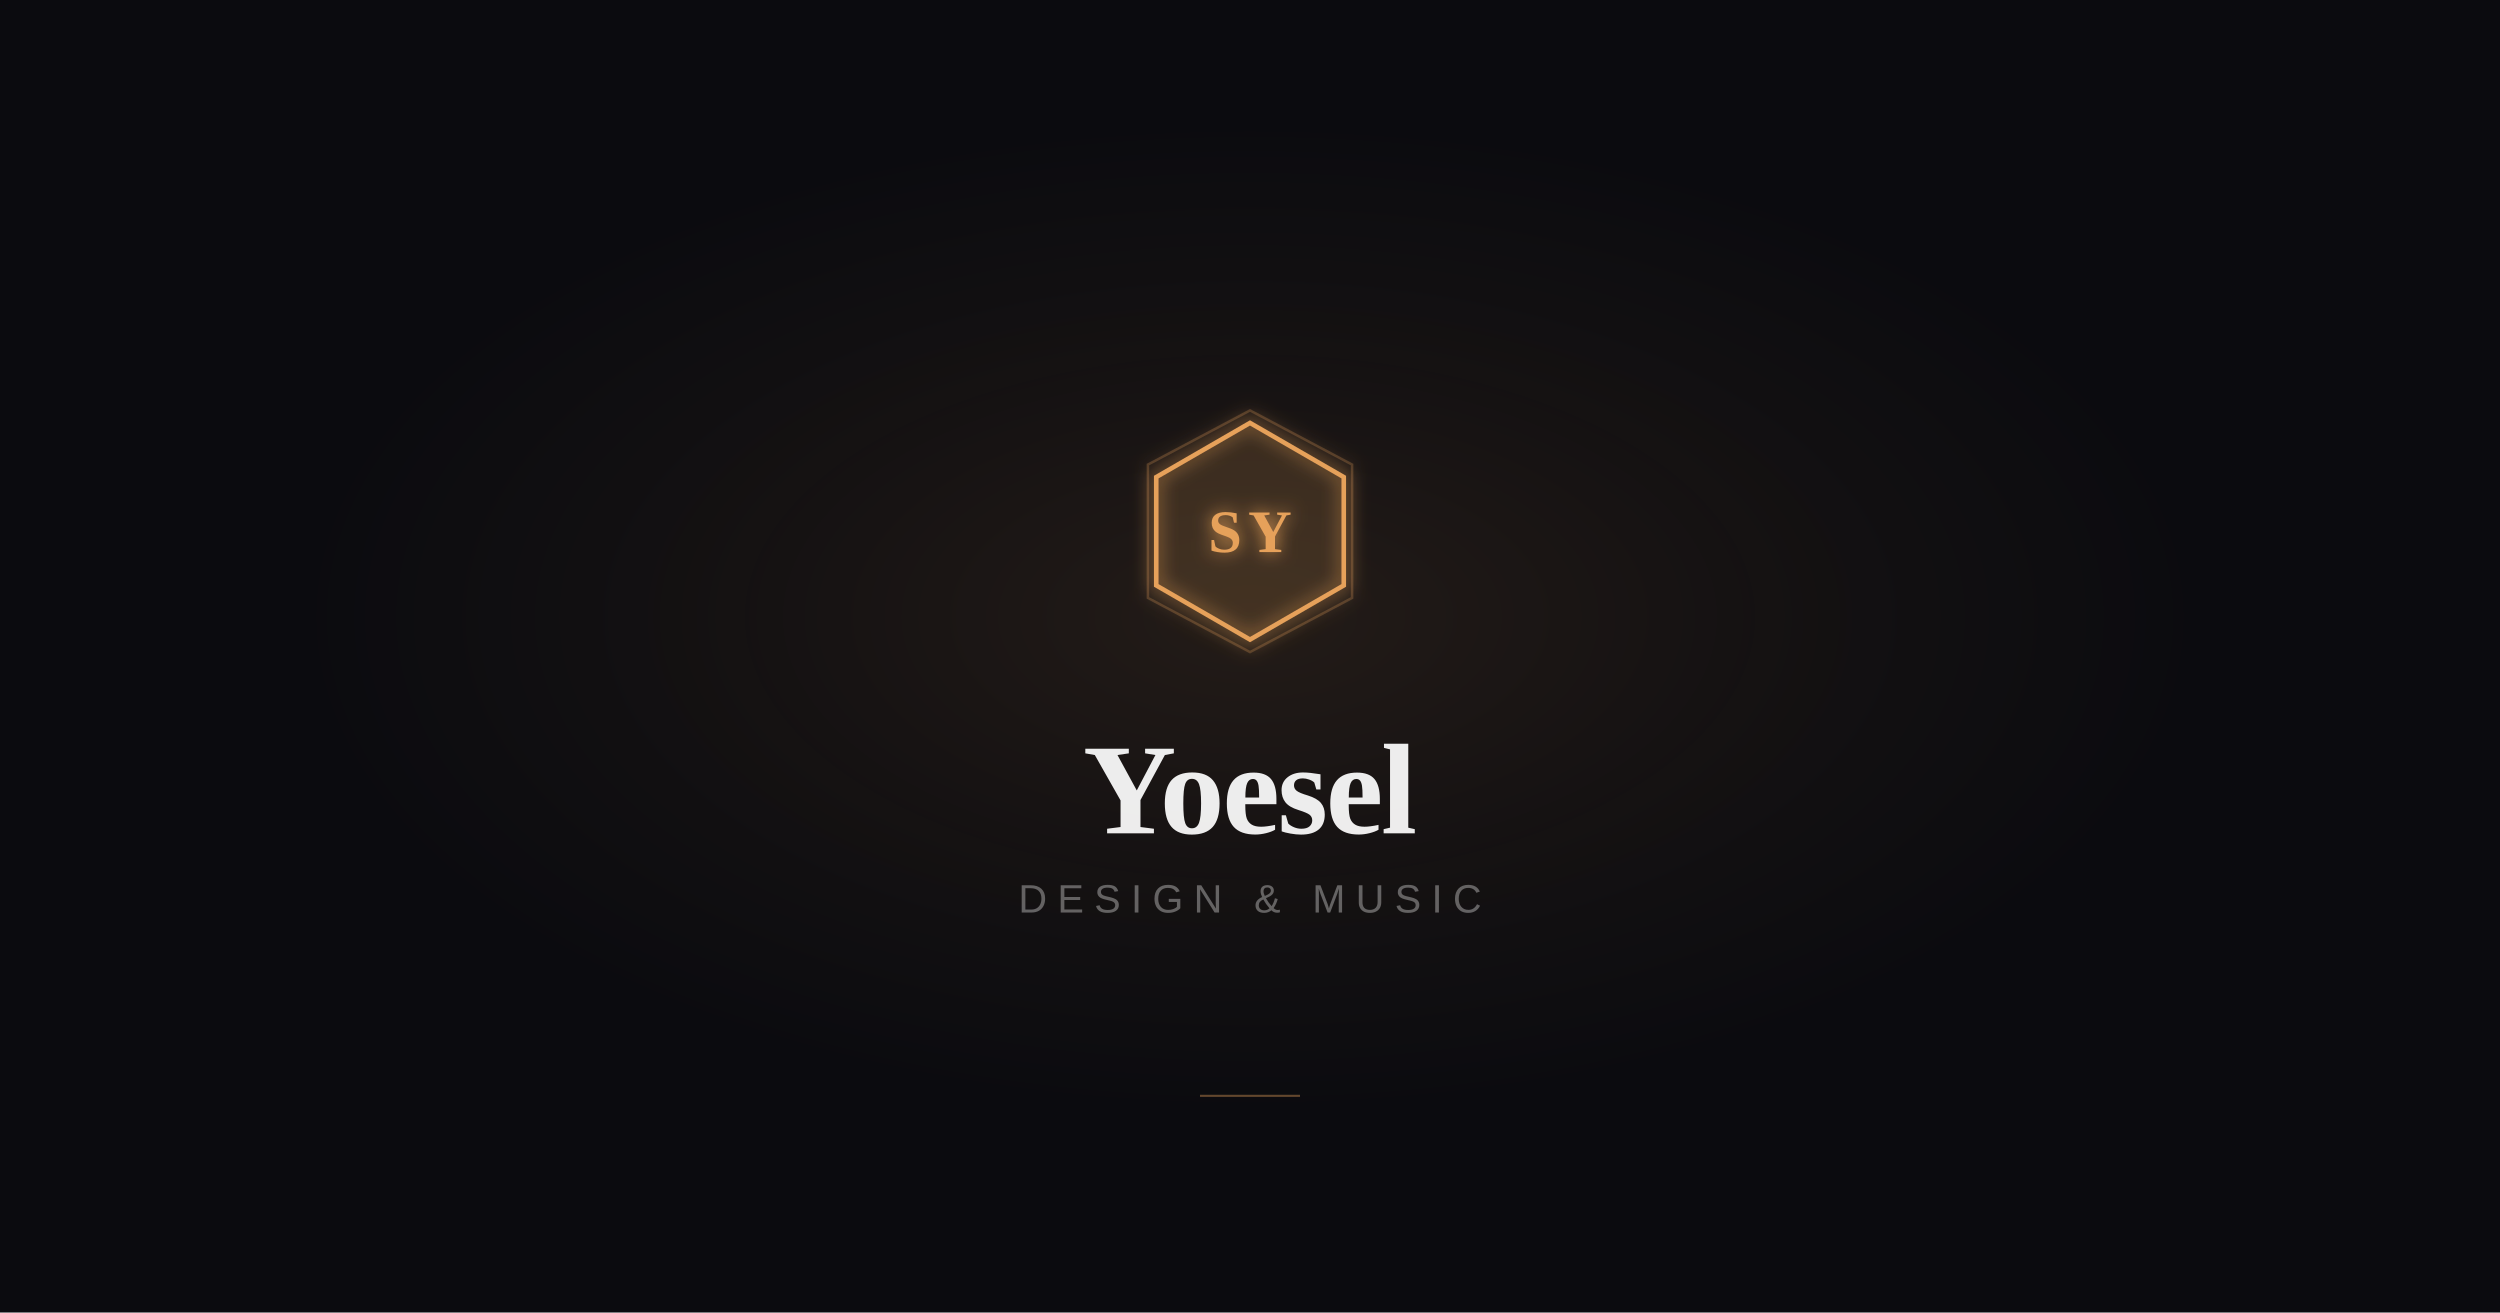
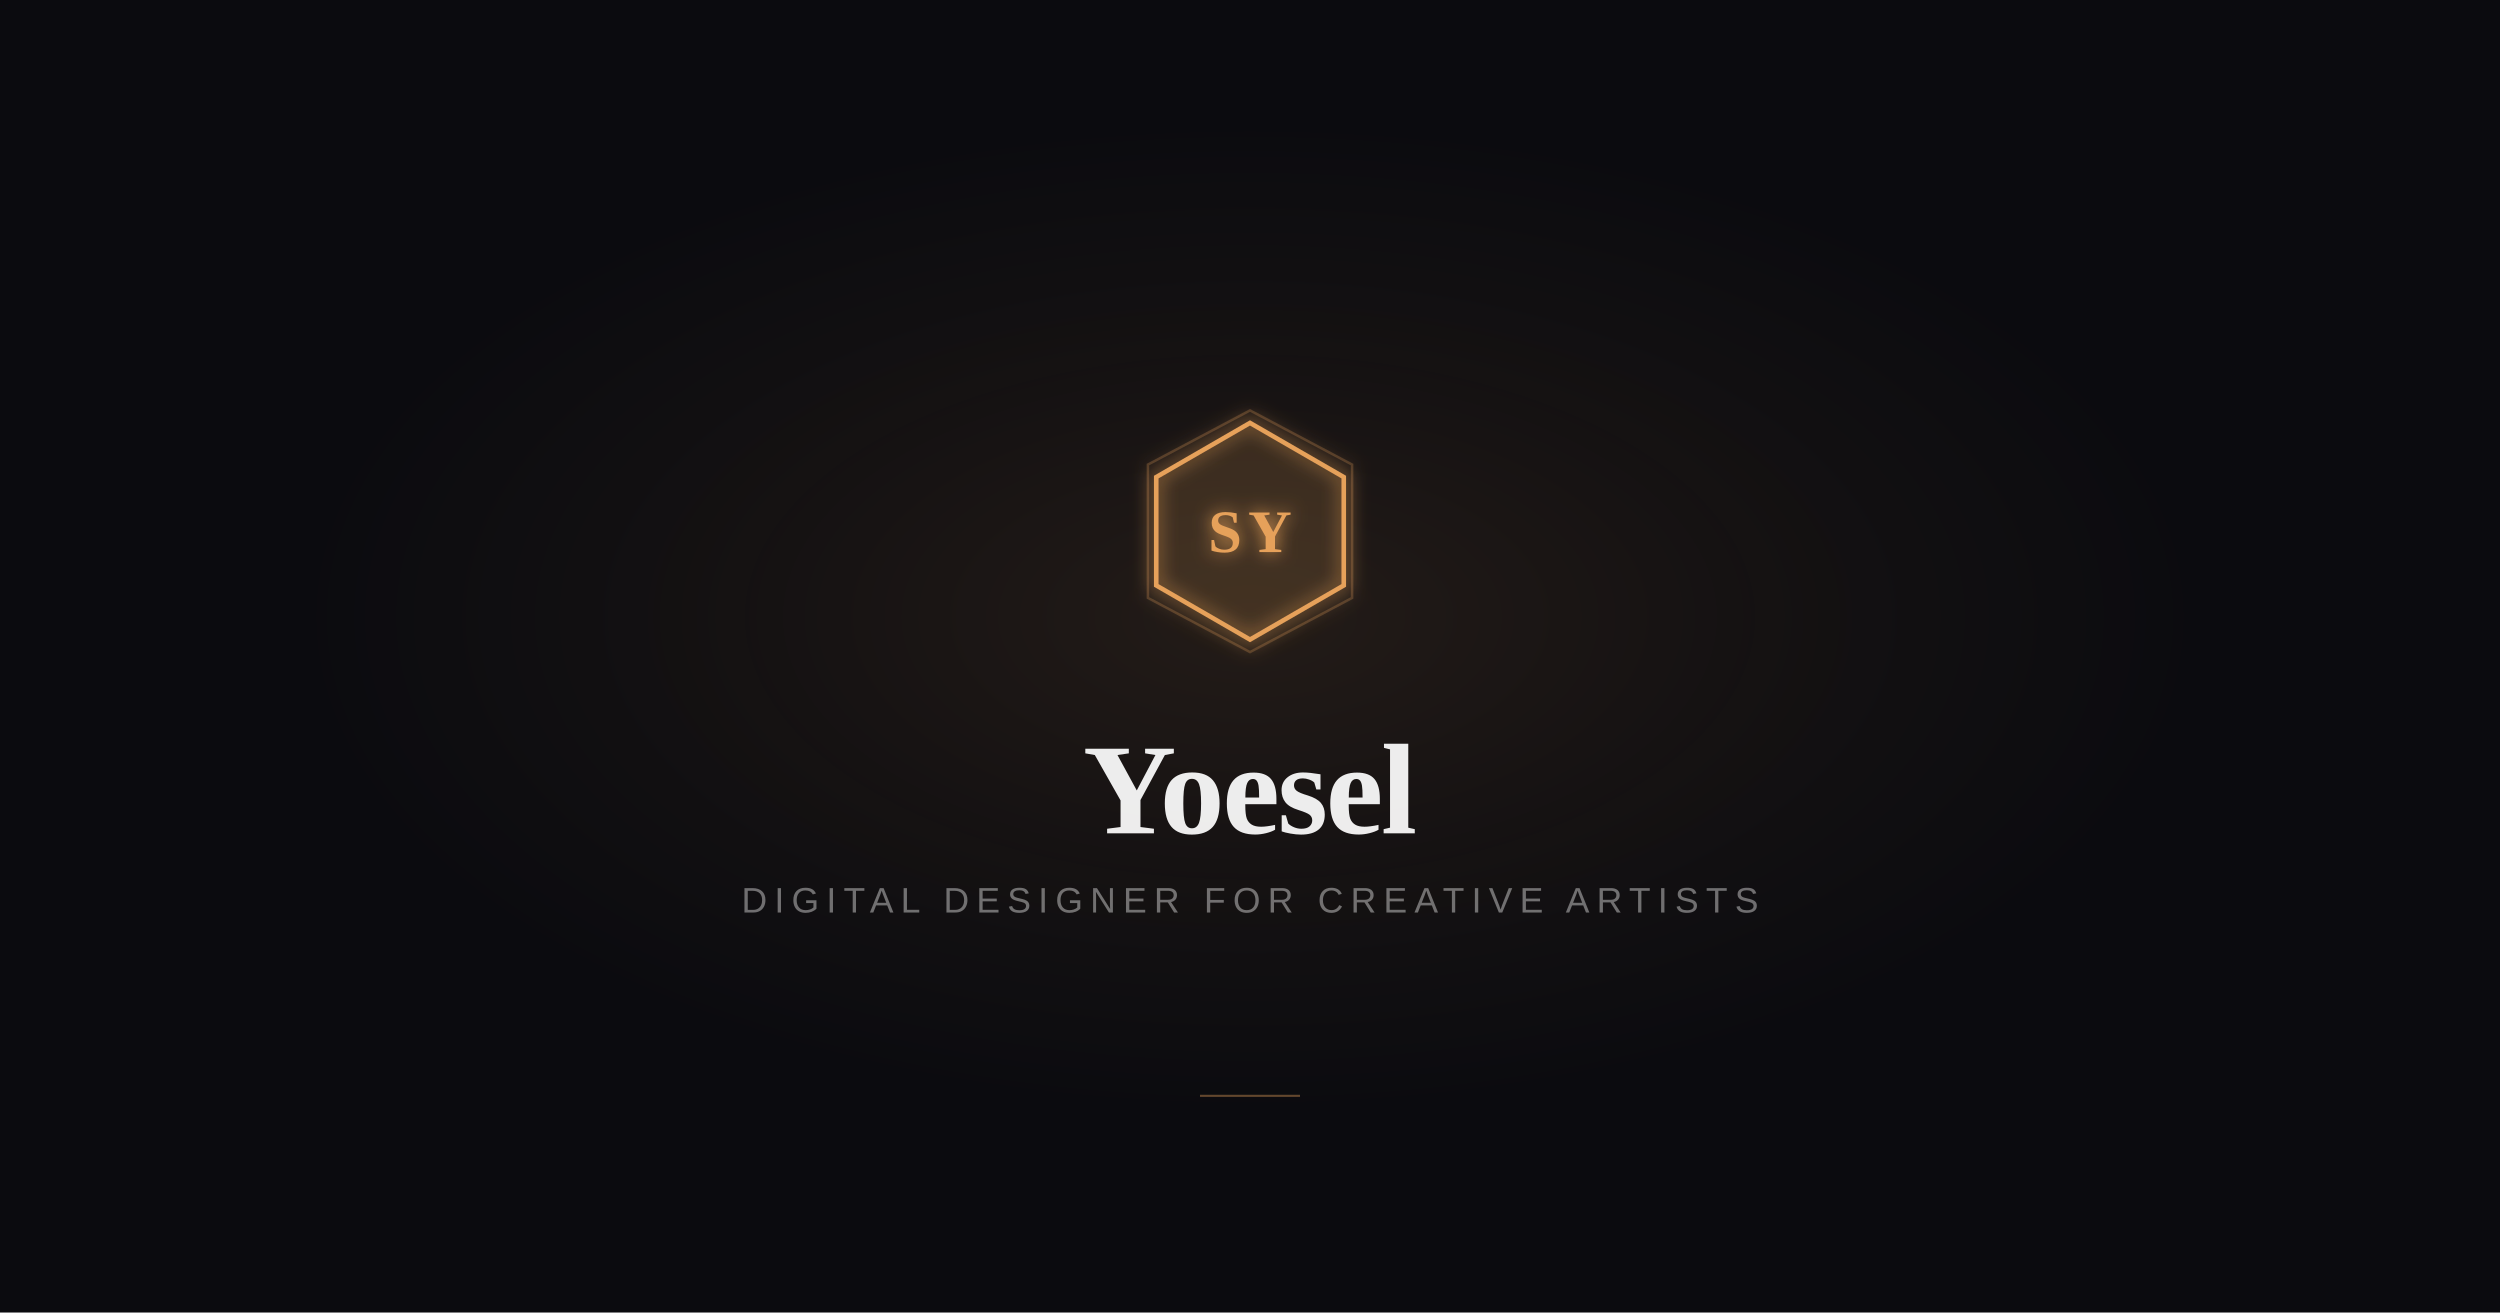
<svg xmlns="http://www.w3.org/2000/svg" viewBox="0 0 1200 630" width="1200" height="630">
  <defs>
    <radialGradient id="ogGlow" cx="50%" cy="47%" r="38%">
      <stop offset="0%" stop-color="#E6A15A" stop-opacity="0.11" />
      <stop offset="65%" stop-color="#E6A15A" stop-opacity="0.03" />
      <stop offset="100%" stop-color="#E6A15A" stop-opacity="0" />
    </radialGradient>
    <filter id="ogSymbolGlow" x="-80%" y="-80%" width="260%" height="260%">
      <feGaussianBlur in="SourceGraphic" stdDeviation="4" result="blur" />
      <feMerge>
        <feMergeNode in="blur" />
        <feMergeNode in="SourceGraphic" />
      </feMerge>
    </filter>
  </defs>
  <rect width="1200" height="630" fill="#0B0B0F" />
  <rect width="1200" height="630" fill="url(#ogGlow)" />
  <g filter="url(#ogSymbolGlow)">
    <polygon points="600,197 649,223 649,287 600,313 551,287 551,223" stroke="#E6A15A" stroke-width="1.2" fill="none" opacity="0.25" />
    <polygon points="600,203 645,229 645,281 600,307 555,281 555,229" stroke="#E6A15A" stroke-width="2.2" fill="#E6A15A" fill-opacity="0.09" />
    <text x="600" y="265" text-anchor="middle" fill="#E6A15A" font-size="29" font-weight="700" font-family="Georgia,'Times New Roman',serif" letter-spacing="3">SY</text>
  </g>
  <text x="600" y="400" text-anchor="middle" fill="#FFFFFF" fill-opacity="0.92" font-size="62" font-weight="700" font-family="Georgia,'Times New Roman',serif" letter-spacing="-1">Yoesel</text>
-   <text x="600" y="438" text-anchor="middle" fill="#FFFFFF" fill-opacity="0.34" font-size="19" font-weight="400" font-family="'Helvetica Neue',Arial,sans-serif" letter-spacing="5">DESIGN &amp; MUSIC</text>
+   <text x="600" y="438" text-anchor="middle" fill="#FFFFFF" fill-opacity="0.40" font-size="17" font-weight="400" font-family="'Helvetica Neue',Arial,sans-serif" letter-spacing="3.5">DIGITAL DESIGNER FOR CREATIVE ARTISTS</text>
  <line x1="576" y1="526" x2="624" y2="526" stroke="#E6A15A" stroke-width="1" stroke-opacity="0.40" />
</svg>
